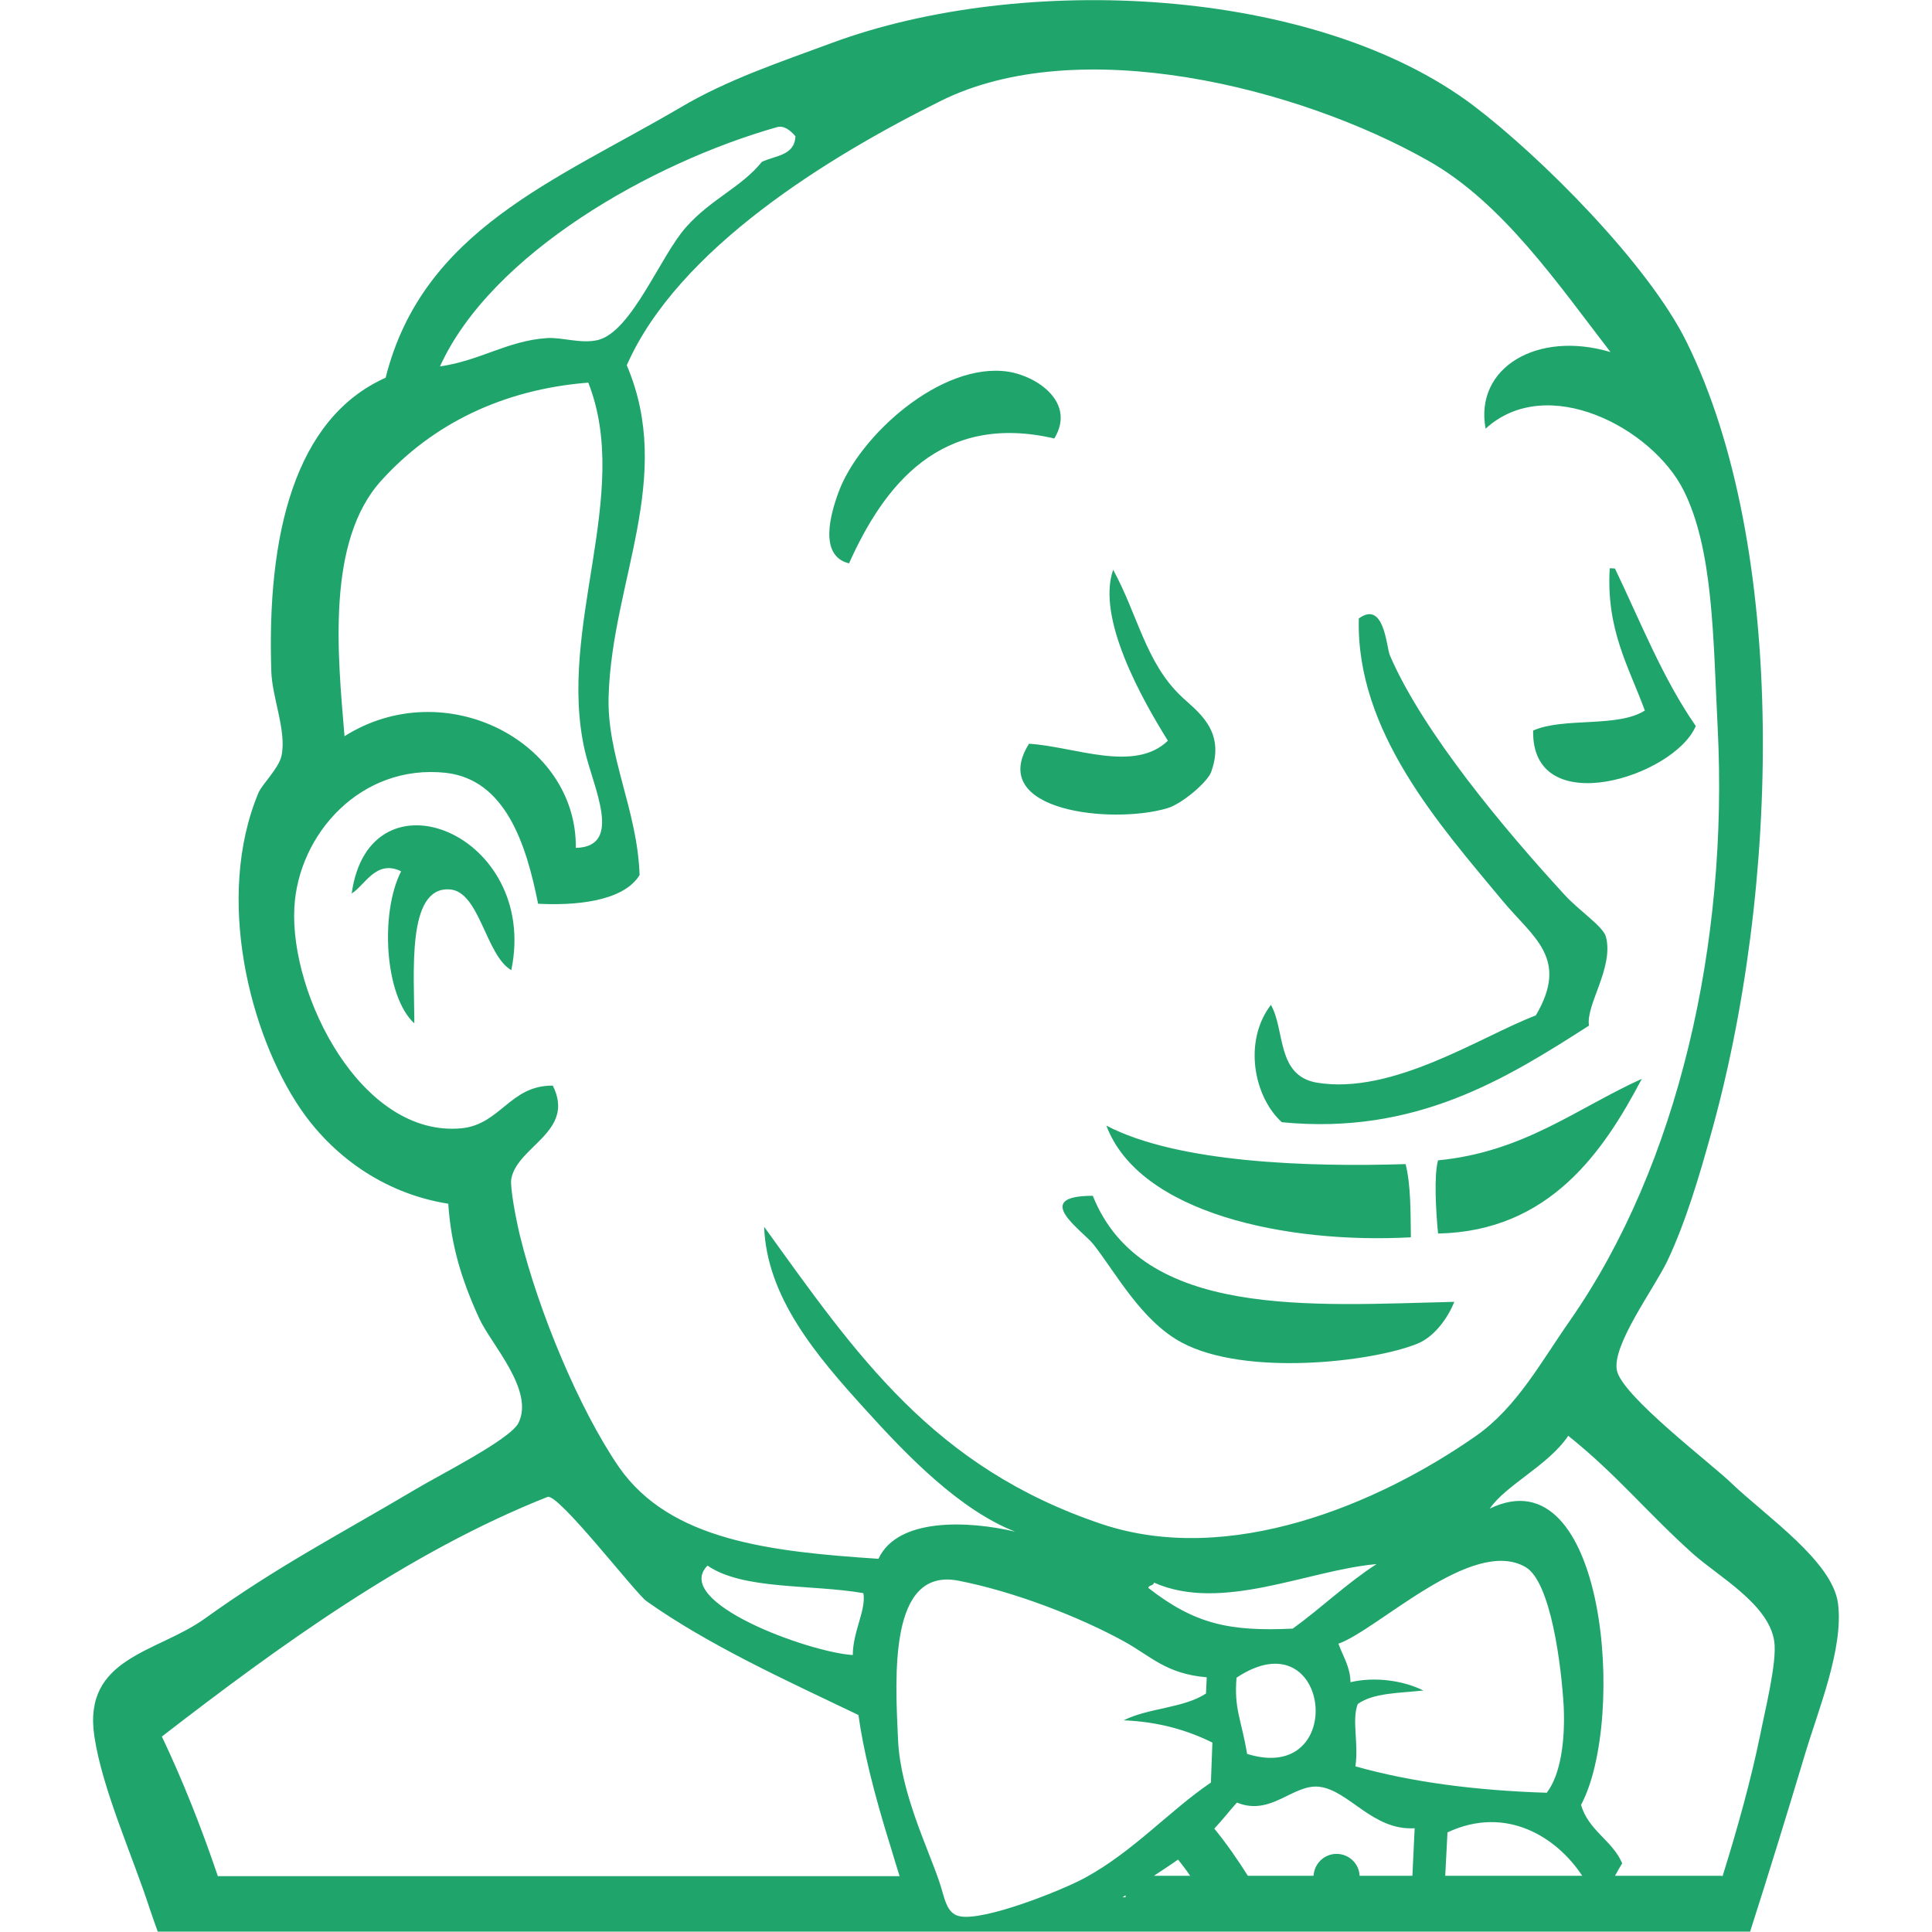
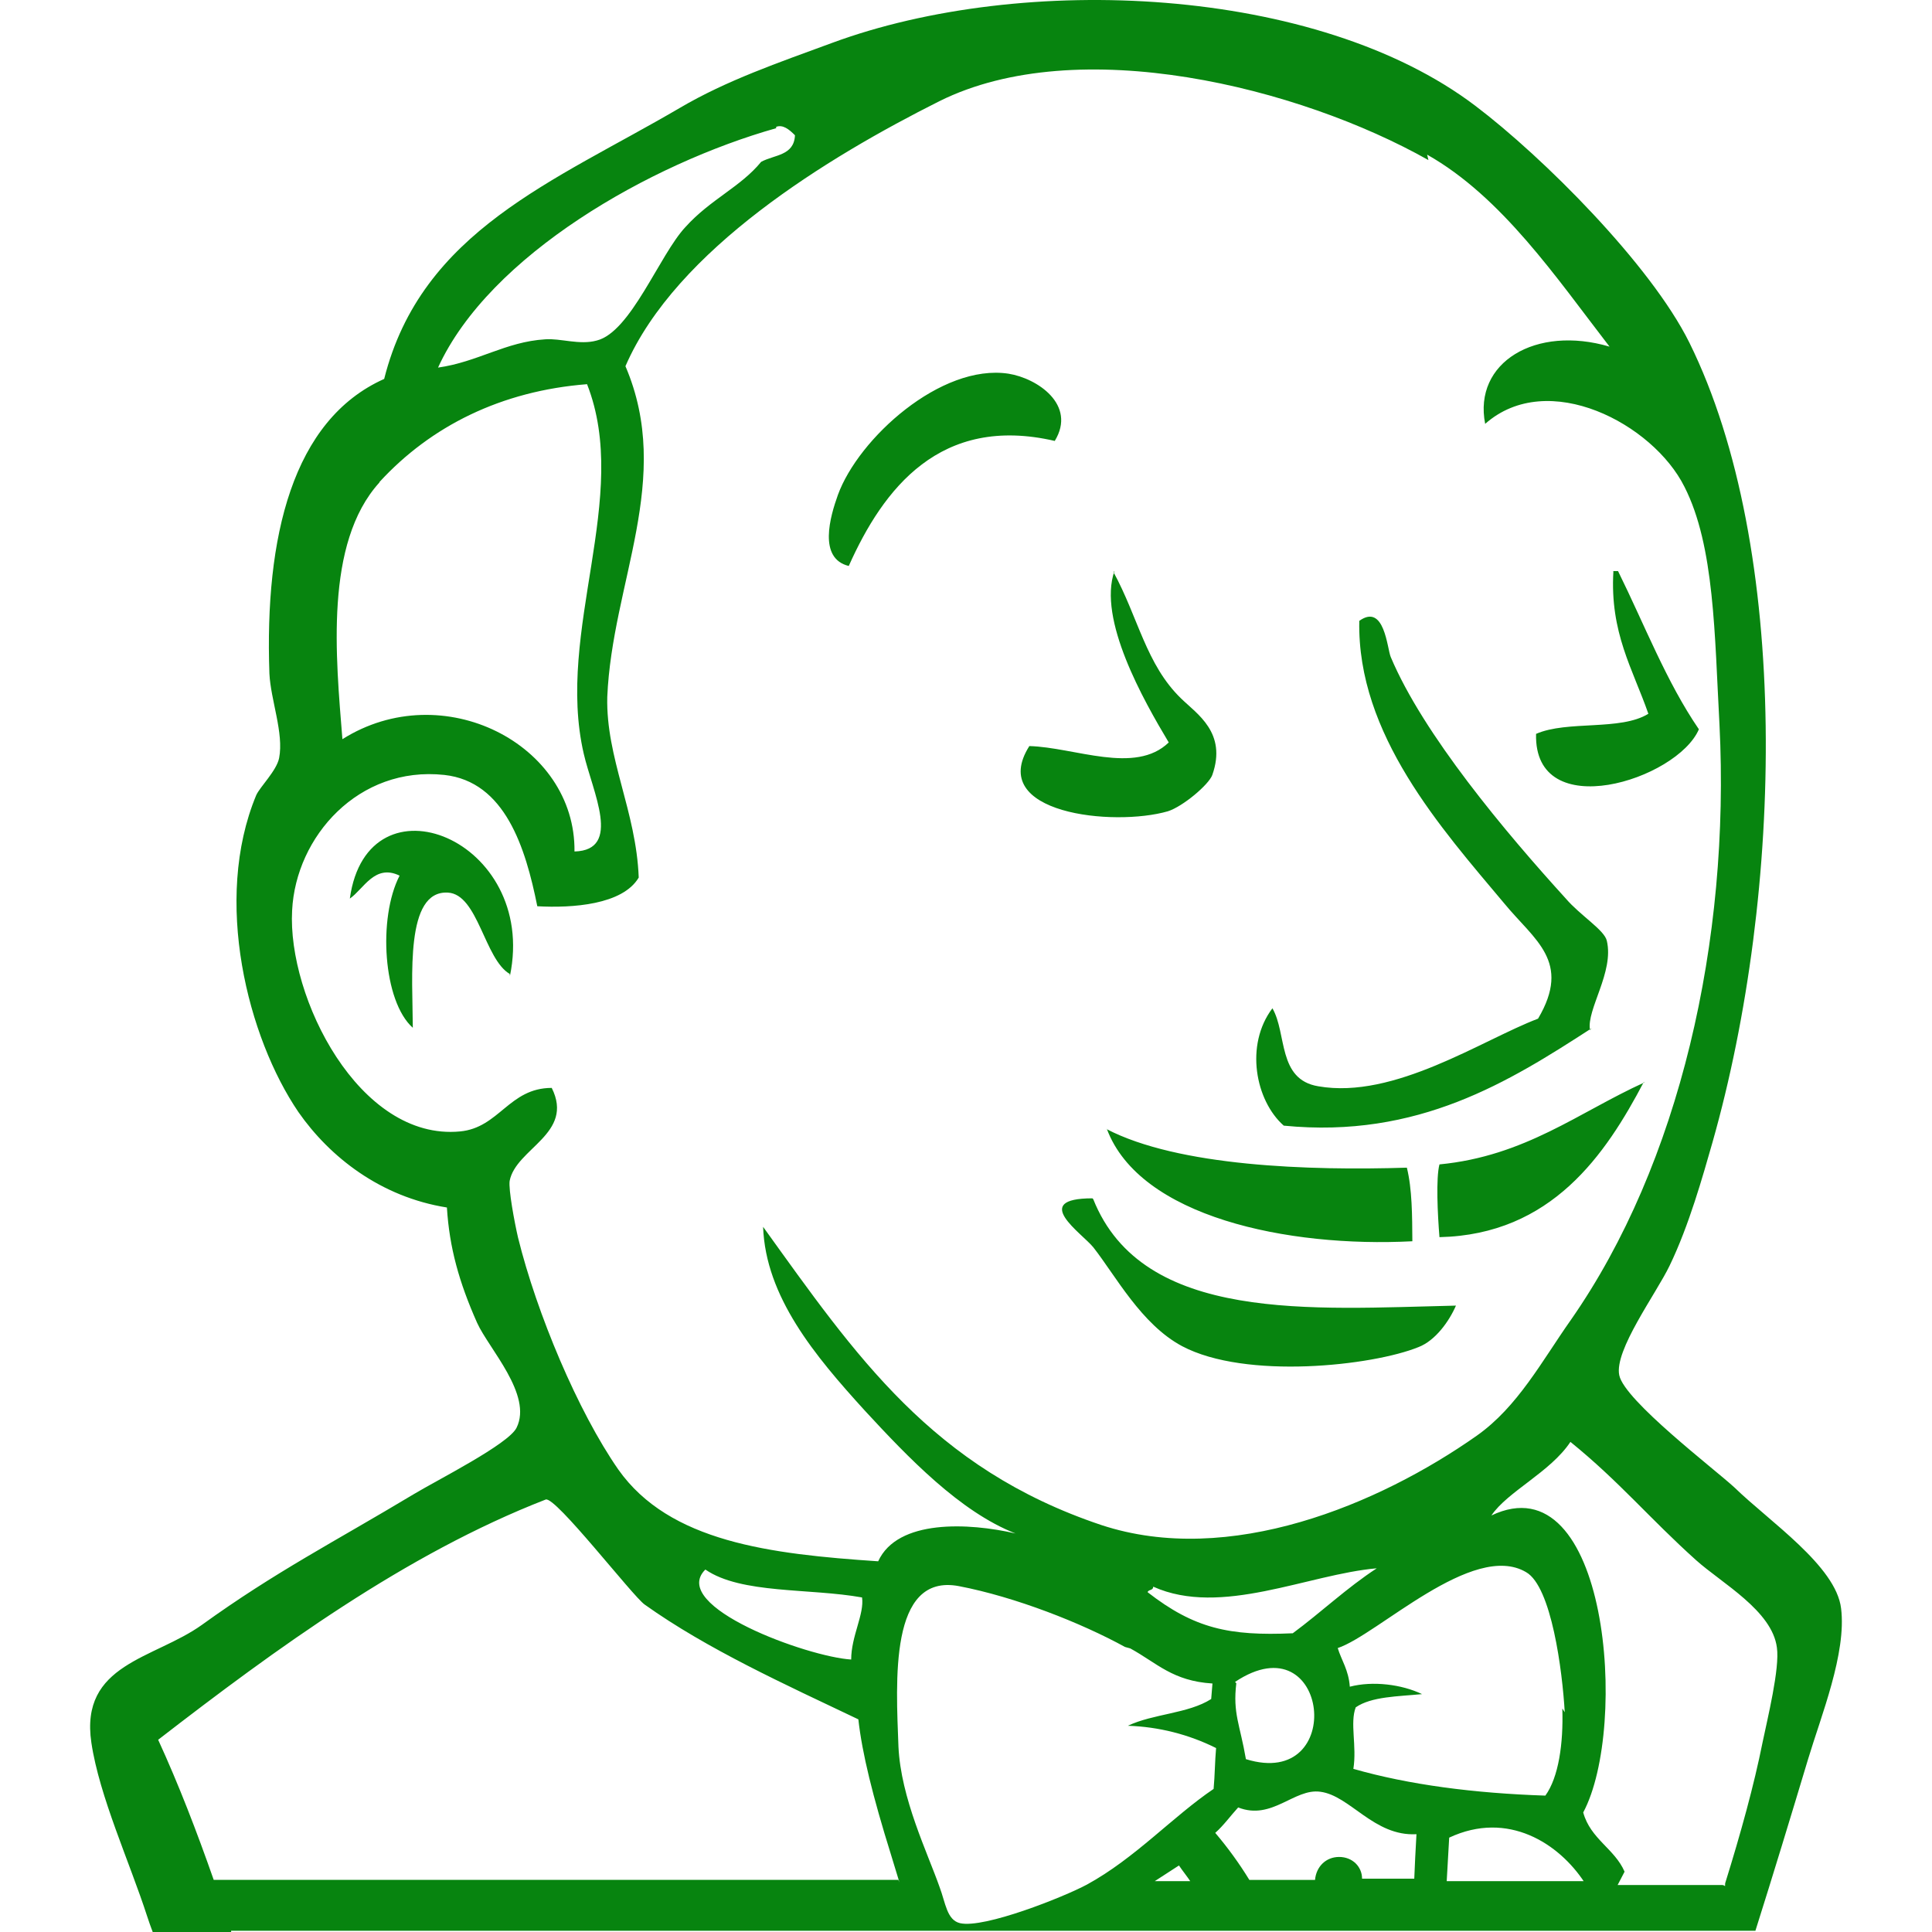
- <svg xmlns="http://www.w3.org/2000/svg" t="1735117346701" class="icon" viewBox="0 0 1024 1024" version="1.1" p-id="3088" width="200" height="200">
-   <path d="M974.2 850c-2.8-22.4-38-46.2-56.4-63.8-10.2-10-58-46.2-60.8-59.8-2.8-13.2 19.4-43 26.6-57.8 10.2-21.4 17.6-47.4 22.6-65.2 37.6-132.2 41.4-313.8-12.4-422.4-20.4-41.2-77.2-98-112.8-125-84-63.4-239.2-70.6-340.2-33.2-28.2 10.4-55.6 19.6-80.2 34.2-66.2 38.8-136.6 65-156.2 143.2-48.4 21.6-63 83.6-60.6 155.6 0.4 14 8.2 31.6 5.4 44.8-1.4 6.6-10.4 15.2-12.2 19.6-23.2 55.4-4.6 128 22.2 167.4 16.2 23.8 43 44.8 78.4 50.4 1.4 21.2 6.6 39.4 16.4 60.8 6.2 13.6 29.4 38 20.8 55.4-4.4 8.8-42 27.6-54.6 35.2C178 814.4 147.4 830 108.4 858c-25.2 18-64.6 20.4-58.4 62.2 4.2 28.2 20.2 63.2 29.4 91.6 1.4 4 2.8 8.2 4.2 12h844c9.8-30.6 19.4-61.8 29.2-94.4 6.8-22.8 20.4-55.6 17.4-79.4zM411.8 67.4c3.6-1 6.8 1.4 9.8 4.8-0.4 10.4-10.8 10.2-17.8 13.6-10.8 13.4-26.8 19.6-40 34.4-13.6 15-28.8 55.4-46.8 60-9 2.2-19.4-1.6-27.2-1-20.8 1.4-35.4 12-56.6 15 27.2-59.8 112.2-108 178.6-126.8z m-209.6 187.2c27-29.8 64.2-48.2 109.6-51.8 23.4 59.4-16.8 130-1.8 195.2 4.6 19.8 20.4 50.8-4.8 51.4 0.6-56.6-69.6-92.6-122.6-59.2-3.6-43-9.8-103.4 19.6-135.6z m73.4 400.4c-2-8.2-5.4-25.8-4.6-30.2 3.2-17.4 34.2-25 22-49.4-22.6-0.2-27.6 20.4-48.2 22.6-53.4 5.2-91.2-70.8-88.8-116.8 2-39 35.2-76.4 80.2-71.6 32 3.6 42.8 38.4 49 69.4 18.4 1 45-0.8 53.8-15.2-1.2-35-17.6-63.2-16.4-95.4 2-60.6 35-115.2 9.6-174.8 27.2-61.8 107-110.6 166.2-140 73.2-36.6 189.8-7.4 258.6 31.6 39.4 22.2 68.8 65.4 96.6 101.4-39-11.6-72.2 8.4-66.2 40.6 32.6-29.8 88.4-0.4 105 32.8 15.8 31.6 15.6 78.6 18 125.6 5.8 114-20.8 231.8-78.2 314.2-15.4 22-28.2 46-49.8 61.2-52 36.4-130.8 69.4-198.4 46.8-89.4-30-130-89.6-179-157.6 1.4 37.4 27.6 68.2 53.6 96.8 22.6 25 50 53.2 79.4 64.8-24.6-5.8-62.2-7.6-72.4 14.4-57.2-3.8-110.2-9.6-137.4-48.4-21.2-30.8-42.8-82.8-52.6-122.8z m444 248.2c8.2-6 22.2-5.8 34.8-7.2-10.8-5.4-26-7.4-38.6-4.4-0.2-8.4-4-13.6-6.4-20.4 21.2-7.6 71-57 99.2-40.6 13.4 7.8 19 52.4 20.2 74 0.8 18-1.6 36-9 45.6-37.6-1.2-71.6-5.6-101.4-14 1.8-12.2-2-24.2 1.2-33z m-34.4-40c-33.6 1.6-52-2.4-76.6-21.6 0.4-1.6 2.8-1 3-2.8 36 16 81.6-6.6 118-9.8-15.8 10.2-29.2 23.2-44.4 34.2z m-24.2 66.4c-3.2-18.8-7-24-5.6-40.4 50-33.2 59.4 57.2 5.6 40.4zM452 877.2c-23.2-1.4-96.2-28-77-47.4 18.8 13 55 9.8 82.6 14.6 1.6 8.8-5.6 20.4-5.6 32.8zM115.4 994.2c-8.6-25.4-18.4-50.2-29.6-73.8 61.6-47.6 130.6-97.8 204.4-127 5.6-2.2 46.4 50.8 52.4 55.2 33 23.4 74 42 112.4 60.4 2.4 17.6 7.8 40.4 17.4 71 1.4 4.6 2.8 9.4 4.4 14.4H115.4z m481.2 11.4h-1.6c0.6-0.4 1-0.8 1.6-1v1z m15-11.4c4.2-2.8 8.6-5.6 12.8-8.6 2.2 2.8 4.4 5.6 6.4 8.6h-19.2z m30.2-49.4c-21.6 14.6-41.2 36.6-66.6 50.4-12 6.6-54 23.4-66.8 20.4-7.2-1.6-7.8-10.6-10.8-19-6.2-18-20.2-46.8-21.6-74-1.6-34.4-5-92 32-84.8 29.8 5.8 64.6 19.4 87.8 32.2 14.2 7.8 22.2 17.2 43.8 19-0.2 2.8-0.2 5.6-0.4 8.6-11.8 7.8-30.6 7.6-43.6 14.2 19 0.8 34 5.4 47 11.8-0.2 6.8-0.6 14-0.8 21.2z m106.8 49.4h-28c-0.2-6.4-5.6-11.6-12.2-11.6s-11.8 5.2-12.2 11.6h-34.8c-5.6-8.8-11.4-17.2-17.8-25 4.2-4.4 8-9.4 12-13.8 18 7.4 29.6-9.8 43.4-8.4 15.8 1.6 28.4 23.4 50.8 22l-1.2 25.2z m17.4 0c0.4-8 0.8-15.6 1.2-23 31.2-14.6 58 2.6 71.4 23H766z m166.8-74c-4.6 22.4-11.6 48-19.8 74.2-0.4-0.2-0.8-0.2-1.2-0.2H856c1.2-2.2 2.4-4.4 3.8-6.6-5.2-12.2-18-17.4-21.8-31 24.2-45.4 13-186.8-48.4-157 8.6-12.6 31.2-23 41.6-38.6 26 20.8 41.6 40.6 66.4 62.8 13.6 12 40 26.6 42.8 46.2 1.6 11-5.2 37.8-7.6 50.2zM444.4 261c10.8-29.8 54.4-69.4 90-64 15.4 2.4 36 16.4 24.4 35.4-60.4-14-90.4 25.2-108.8 66.2-16.2-4-9.8-26.2-5.6-37.6z m368.2 126.2c16.4-7.2 44.8-1.4 59.2-10.6-8.4-23-20.6-42.8-18.6-75.4 1 0 2 0 2.8 0.2 13.6 28.4 25.4 58.4 42.8 83.4-11.4 27-87.2 50.8-86.2 2.4z m40.8-86z m-234.4 91.4c-13.6-21.8-38-65-29-90.6 13 23.8 17.2 48.8 35.6 66.6 8.2 8 24.4 18 16.4 40.4-1.8 5.4-15.6 17.2-23.4 19.4-28.8 8.6-95.8 1.8-73.2-34.2 23.8 1.4 55.8 15.6 73.6-1.6z m54.6 140c7.6 13.2 2.8 37.4 24.2 41.2 40.4 6.8 87.2-24.6 116.2-35.6 18-30.4-1.6-41.4-17.8-61-33.2-40-77.6-89.6-76-149.4 13.4-9.8 14.6 14.8 16.4 19.4 17.4 40.6 60.8 92.4 92.6 127 7.8 8.6 20.6 16.8 22 22.4 4.2 16.4-10.8 36-9 47-43.4 27.8-91.6 58.2-162.8 51.2-14.8-13.4-20.6-42.8-5.8-62.2z m-402.6-18.4c-13.6-7.8-16.8-42-32.8-42.8-22.8-1.4-18.6 44.4-18.6 71-15.6-14.2-18.4-58.2-7-80.6-13.2-6.4-19 7.2-26.2 11.8 9.4-68.2 99.6-31.6 84.6 40.6z m599.2 57.6c-20.2 38.4-48.8 80.8-108 82-1.2-12.4-2.2-31.2 0-38.8 45.4-4.4 73.2-27.4 108-43.2z m-283.8 24.8c37.8 19.8 107.2 22 158.6 20.4 2.8 11.2 2.6 25.2 2.8 38.8-66 3.6-144-12.8-161.4-59.2z m184.4 93.4c-3.4 8.6-10.6 18.6-19.6 22.2-24.2 9.8-91.2 17.4-124.8-0.6-21.4-11.4-35-37-46.8-52-5.6-7.2-33.8-25.8-0.4-25.8 26.2 65.4 116 58 191.6 56.2z" p-id="3089" fill="#1fa56b" />
+ <svg xmlns="http://www.w3.org/2000/svg" t="1741943999391" class="icon" viewBox="0 0 1024 1024" version="1.1" p-id="19197" width="200" height="200">
+   <path d="M122.542 1024h-41.6c-1.056-2.816-2.08-5.6-2.976-8.416C68.778 987.168 52.623 952 48.431 923.681c-6.24-41.983 33.279-44.319 58.623-62.5 39.039-28.16 69.759-43.743 112.094-69.151 12.576-7.584 50.431-26.592 54.655-35.327 8.576-17.408-14.72-41.887-20.9-55.519-9.6-21.6-14.72-39.935-16.032-61.183-35.167-5.6-62.079-26.752-78.687-50.559-26.88-39.455-45.471-112.414-22.4-167.933 1.92-4.384 10.848-13.024 12.16-19.744 2.56-13.184-4.48-30.72-5.152-44.767-2.56-72.191 12.16-134.4 60.831-156.158 19.744-78.495 90.143-104.67 156.7-143.646 24.8-14.592 52.223-23.968 80.639-34.431C542.183-14.64 698.149-7.6 782.083 56.175c35.679 27.008 92.831 84.095 113.31 125.406 53.855 109.022 49.919 291.227 12.256 423.9-5.152 17.952-12.416 44.031-22.752 65.407-7.168 14.88-29.408 44.8-26.656 58.015 2.72 13.408 50.719 49.919 61.087 59.519 18.528 18.016 53.759 41.6 56.479 64 2.976 23.776-10.592 56.991-17.5 80-9.248 30.751-18.592 61.471-27.9 90.911H122.446z m473.752-151.07c-23.264-12.768-58.079-26.5-88.095-32.255-37.087-7.008-33.247 50.687-32 85.087 1.28 27.423 15.392 56.159 21.792 74.4 3.2 8.416 3.808 17.5 10.88 19.168 12.8 2.912 55.039-13.92 67.2-20.448 25.6-13.984 45.407-36 67.167-50.719 0.672-7.264 0.672-14.5 1.312-21.664a112.933 112.933 0 0 0-46.751-11.808c13.408-6.4 32-6.4 44.159-14.176l0.672-8.224c-21.152-1.313-29.408-10.849-43.552-18.591z m318.075 125.246c8.224-26.4 15.328-52.1 19.84-74.751 2.528-12.256 9.184-39.167 7.584-50.175-2.528-19.584-29.184-34.079-42.847-46.335-24.928-22.4-40.575-41.6-66.591-62.687-10.592 16-33.247 26.24-41.887 39.007 61.727-29.408 72.927 112 48.671 157.405 3.84 14.08 16.672 19.232 21.92 31.392l-3.681 7.068h55.007a2.431 2.431 0 0 1 1.92 0.608z m-283.1-0.512c-2.08-3.168-4.256-5.76-6.4-8.928l-12.832 8.32h19.232z m118.238 0c0.352-8.928 0.768-17.248 1.248-25.5-22.56 1.248-35.167-20.48-50.975-22.5-13.824-1.92-25.6 15.392-43.519 8.32-4.1 4.48-7.84 9.7-12.16 13.472a199.387 199.387 0 0 1 18.08 24.928h34.815c0.608-7.008 5.76-12.16 12.768-12.16 7.072 0 12.16 5.152 12.16 11.52h28.159z m90.271 0c-13.408-20.448-40.415-38.3-71.679-23.68l-1.312 23.072h72.991z m-363.066 0l-4.48-14.688c-9.6-30.751-15.328-53.759-17.28-71.679-39.007-18.592-80-37.151-113.246-60.831-6.4-4.48-47.327-57.6-52.479-55.679-74.207 28.831-143.326 79.327-205.4 127.326 10.912 23.776 20.48 48.671 29.44 74.239h362.869z m352.634-90.143c-1.248-21.856-7.008-66.591-20.48-74.239-28.16-16.672-78.751 33.247-99.838 40.223 1.92 6.4 5.76 11.552 6.4 20.48 12.16-3.168 27.52-1.248 38.3 3.936-12.768 1.248-26.848 1.248-35.167 7.008-3.168 8.32 0.672 20.48-1.248 32.607 29.408 8.416 64 12.928 101.758 14.176 7.008-9.7 9.6-27.52 8.992-46.175z m-174.077-15.36c-1.92 16 1.92 21.76 5.088 40.223 53.759 16.672 44.159-74.239-5.76-40.927zM373.738 832c-19.2 19.488 54.239 46.175 77.407 47.583 0-12.416 7.04-24.064 5.76-32.9-27.68-4.992-64.095-1.76-82.975-14.752z m237.44 9.187c0 1.824-2.592 1.248-2.912 2.72 24.736 19.232 43.263 23.264 76.927 21.76 15.1-11.168 28.576-24.032 44.511-34.431-36.479 3.168-82.431 25.888-118.4 9.76zM757.092 84.846c-68.479-38.655-185.6-67.871-259.228-31.2-58.879 29.536-139.518 78.56-166.366 140.447 25.6 59.807-7.072 114.59-9.632 175.325-0.768 32.352 15.36 60.575 16.672 95.711-8.544 14.432-35.2 16.224-53.759 15.2-6.24-31.1-17.12-66.079-49.279-69.6-45.407-4.9-78.719 32.639-80.671 71.839-2.56 46.047 35.583 122.206 88.991 117.118 20.832-1.952 25.952-23.072 48.607-23.072 12.16 24.32-18.976 32-22.3 49.279-0.672 4.48 2.528 21.792 4.448 30.08 9.952 40.287 31.743 92.127 53.119 122.878 27.1 38.4 80.383 44.831 137.758 48.671 10.24-22.4 48-20.48 72.8-14.752-29.471-11.52-56.991-40.319-80-65.247-26.24-28.832-52.479-60.159-53.791-97.278 49.279 68.447 89.6 127.966 179.229 158.045 67.839 22.4 147.166-10.848 199-47.327 21.76-15.328 34.591-39.679 49.919-61.407 57.6-82.591 84.479-200.957 78.751-315.515-2.592-47.391-2.592-94.75-18.592-126.078-16.608-33.311-72.319-62.751-105.6-33.311-6.4-32.607 26.848-52.447 65.919-40.927-28.16-36.479-56.991-79.327-96.67-101.758zM579.43 635.558C605.67 701.445 695.685 693.7 771.683 692c-3.584 8.288-10.912 18.56-19.84 21.984-24.32 9.888-91.551 17.408-125.342-0.512-21.6-11.552-35.167-37.247-47.007-52.351-5.856-7.328-33.919-25.952-0.512-25.984z m7.008-37.151c38.111 19.84 107.518 22.112 159.229 20.48 2.816 11.424 2.816 25.344 2.912 39.007-66.175 3.424-144.51-12.96-161.917-59.519z m284.827-24.96c-20.192 38.4-48.863 80.927-108.318 82.271-0.992-12.128-1.92-31.359 0-38.559 45.407-4.384 73.695-27.552 108.51-43.391zM843.586 545c-43.519 28.16-91.9 58.655-163.165 51.615-15.008-13.216-20.736-42.719-6.016-62.207 7.776 13.344 2.592 37.759 24.32 41.343 40.319 7.072 87.007-24.672 116.478-35.839 17.92-30.368-1.92-41.6-17.92-61.087-33.312-39.711-78.079-89.6-76.831-149.758 13.408-9.6 14.752 14.72 16.672 19.168 17.248 40.991 60.767 92.831 92.767 128 7.68 8.992 20.48 16.672 21.76 22.4 3.936 16.608-10.848 36.447-8.928 47.327z m-573.431-28.8c-13.408-7.84-16.768-42.239-32.767-43.1-22.816-1.28-18.688 44.767-18.592 71.647-15.776-14.048-18.56-58.207-7.008-80.639-13.152-6.4-18.976 7.04-26.368 12.16 9.376-67.839 99.838-31.328 84.863 40.959z m-69.086-260.444c-29.216 32.255-23.04 92.766-19.584 136.03 53.087-33.5 123.646 2.56 123.006 59.519 25.376-0.672 9.5-31.743 4.9-51.839-15.072-65.247 25.248-136.03 1.76-195.837-45.407 3.552-82.719 22.144-109.982 51.807z m389.109 47.487c13.088 23.968 17.248 48.991 35.839 66.975 8.32 8.16 24.48 18.08 16.512 40.575-1.92 5.152-15.584 16.672-23.52 19.2-28.768 8.32-96.158 1.28-73.439-34.559 24.032 0.64 56.063 15.328 73.887-1.92-13.408-22.4-37.759-65.279-28.768-90.879z m264.508-0.544h2.912c14.08 28.512 25.6 58.655 42.847 83.839-11.52 26.848-87.583 50.783-86.3 2.432 16.608-7.264 44.767-1.5 59.519-10.656-8.224-23.712-20.48-42.911-18.528-75.551z m-295.608-68.991c-60.671-14.08-90.911 25.248-109.214 66.271-16.384-4-9.856-26.24-5.76-37.663 10.88-29.92 54.623-69.663 90.4-64.255 15.328 2.432 36.191 16.48 24.576 35.583zM411.369 67.951c-66.559 18.784-151.9 67.167-179.2 126.878 21.12-2.976 35.839-13.7 56.735-14.976 7.936-0.672 18.272 3.168 27.36 0.64 18.08-4.448 33.279-45.439 47.007-60.127 13.28-14.752 29.216-21.216 40.159-34.591 7.072-3.84 17.408-3.168 17.92-14.08-3.168-3.2-6.4-5.76-9.952-4.48z" fill="#07840f" p-id="19198" />
</svg>
